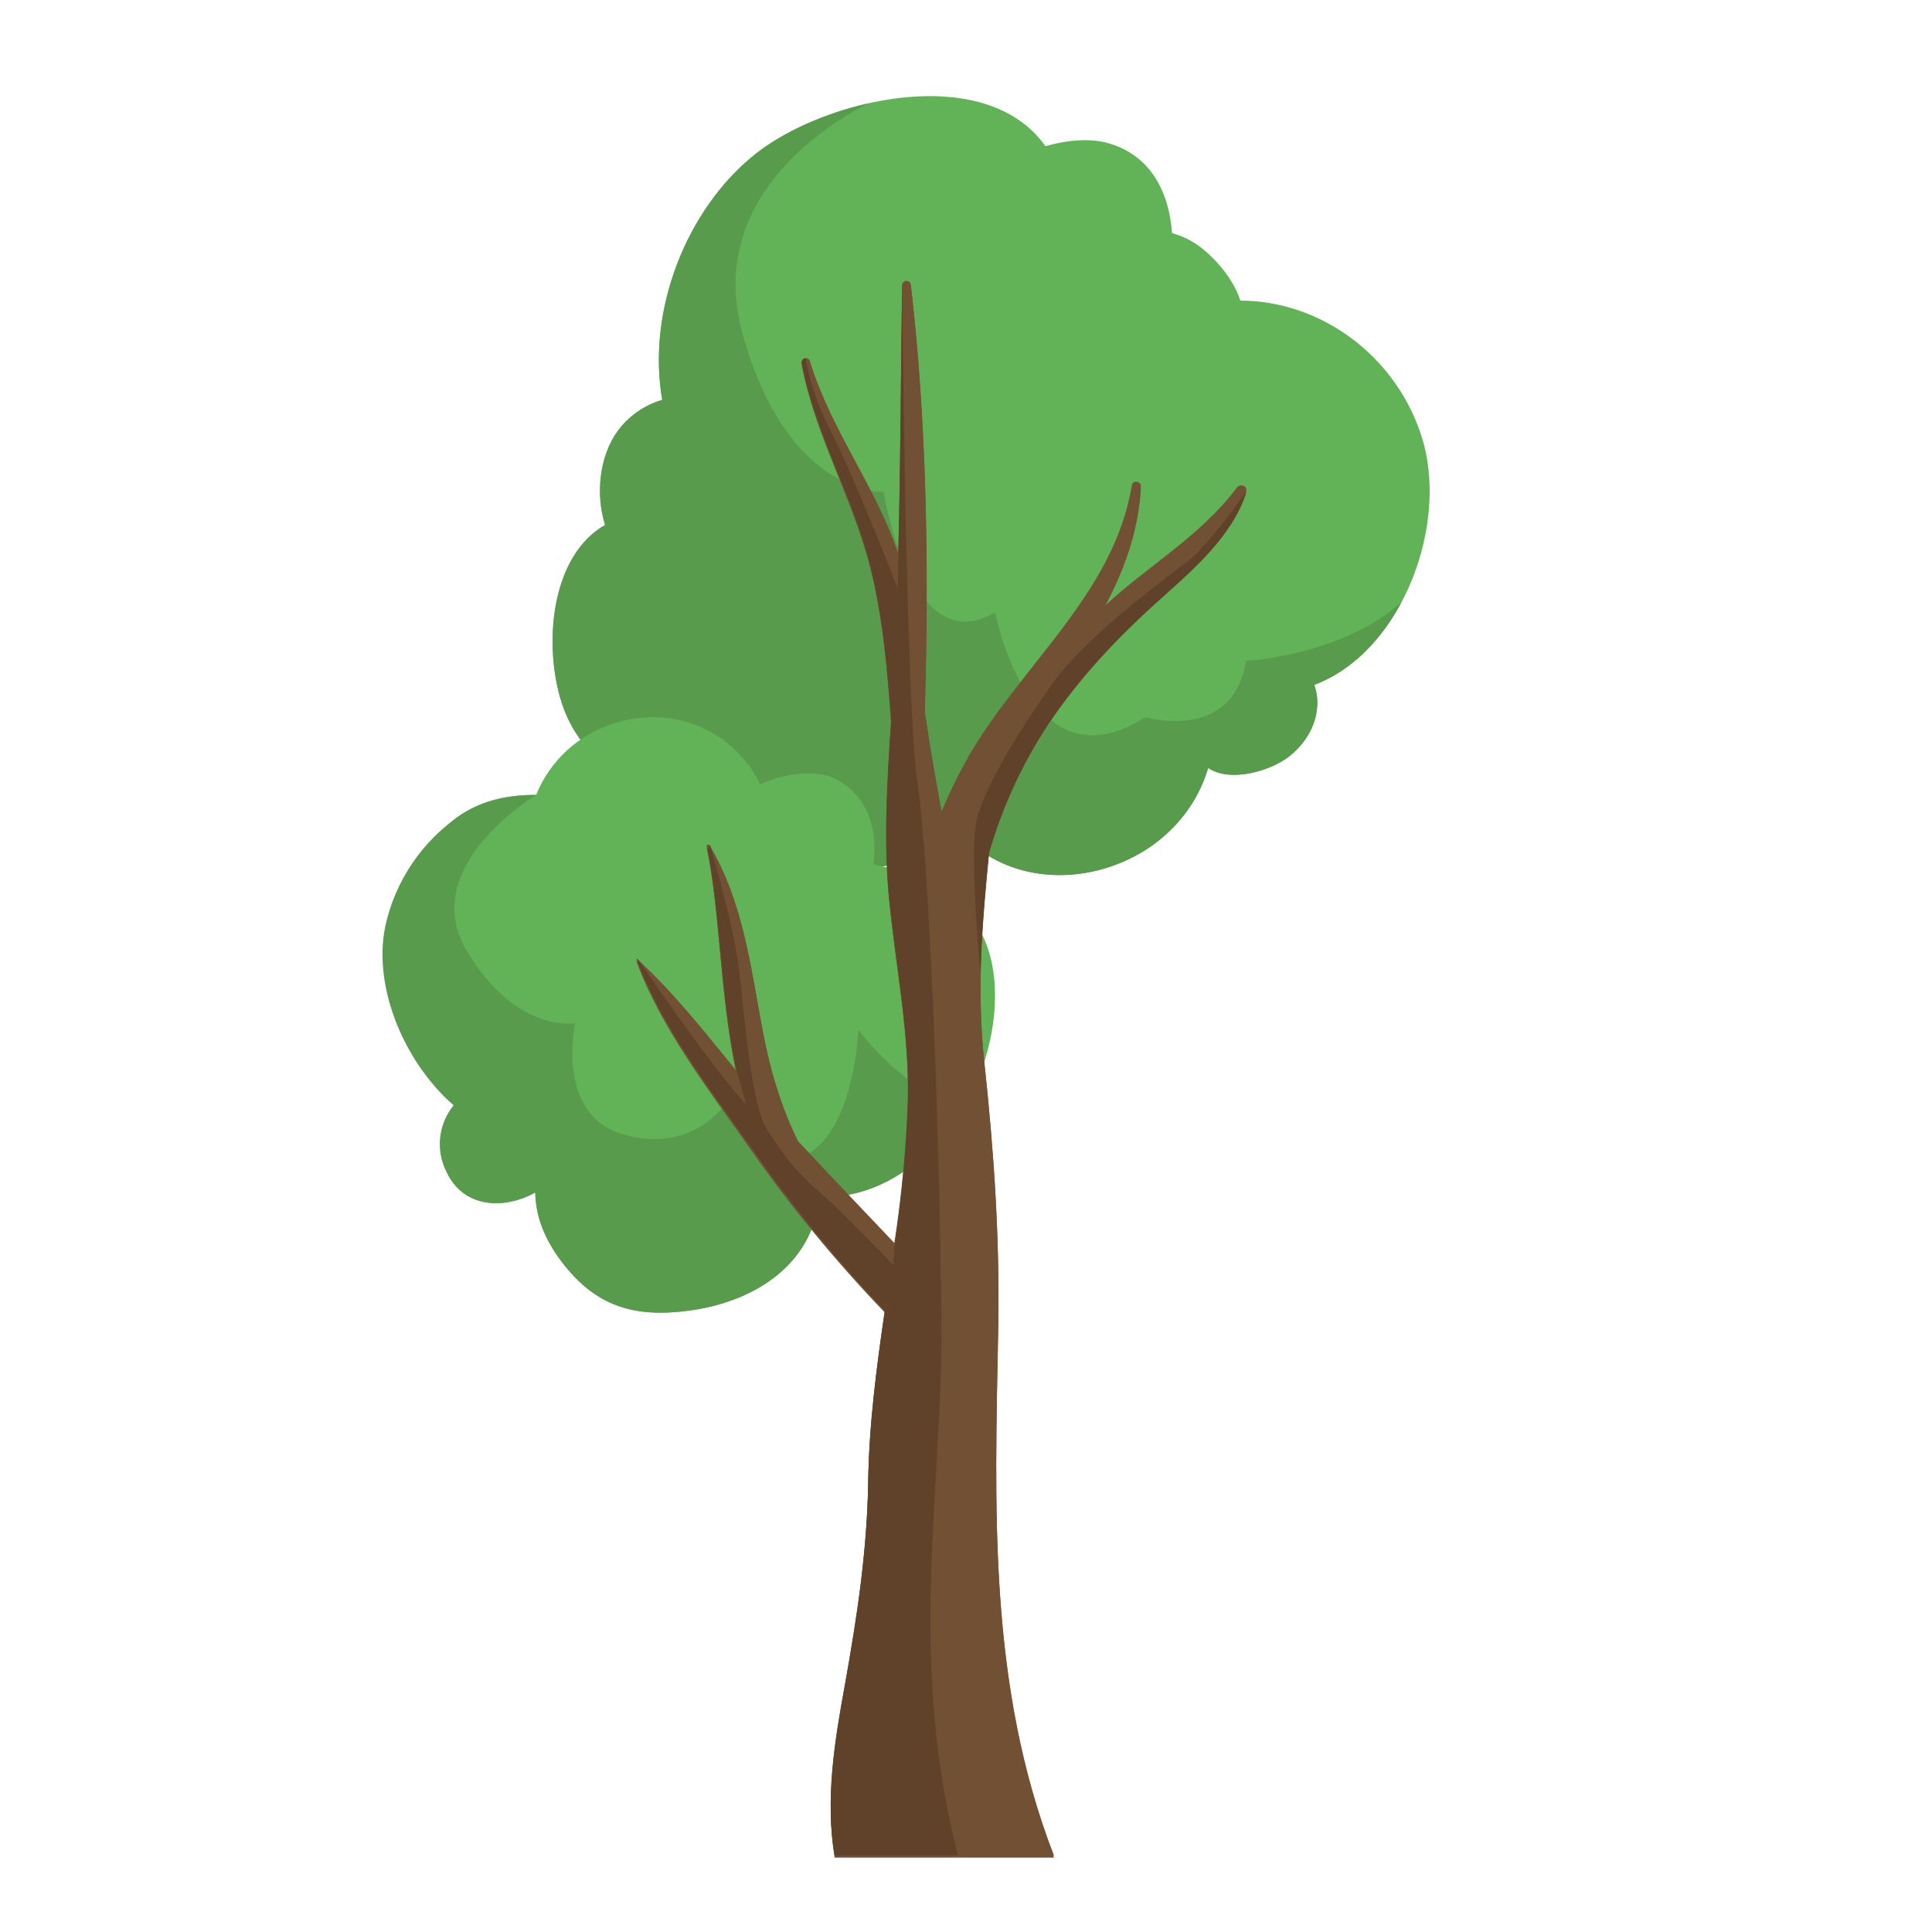
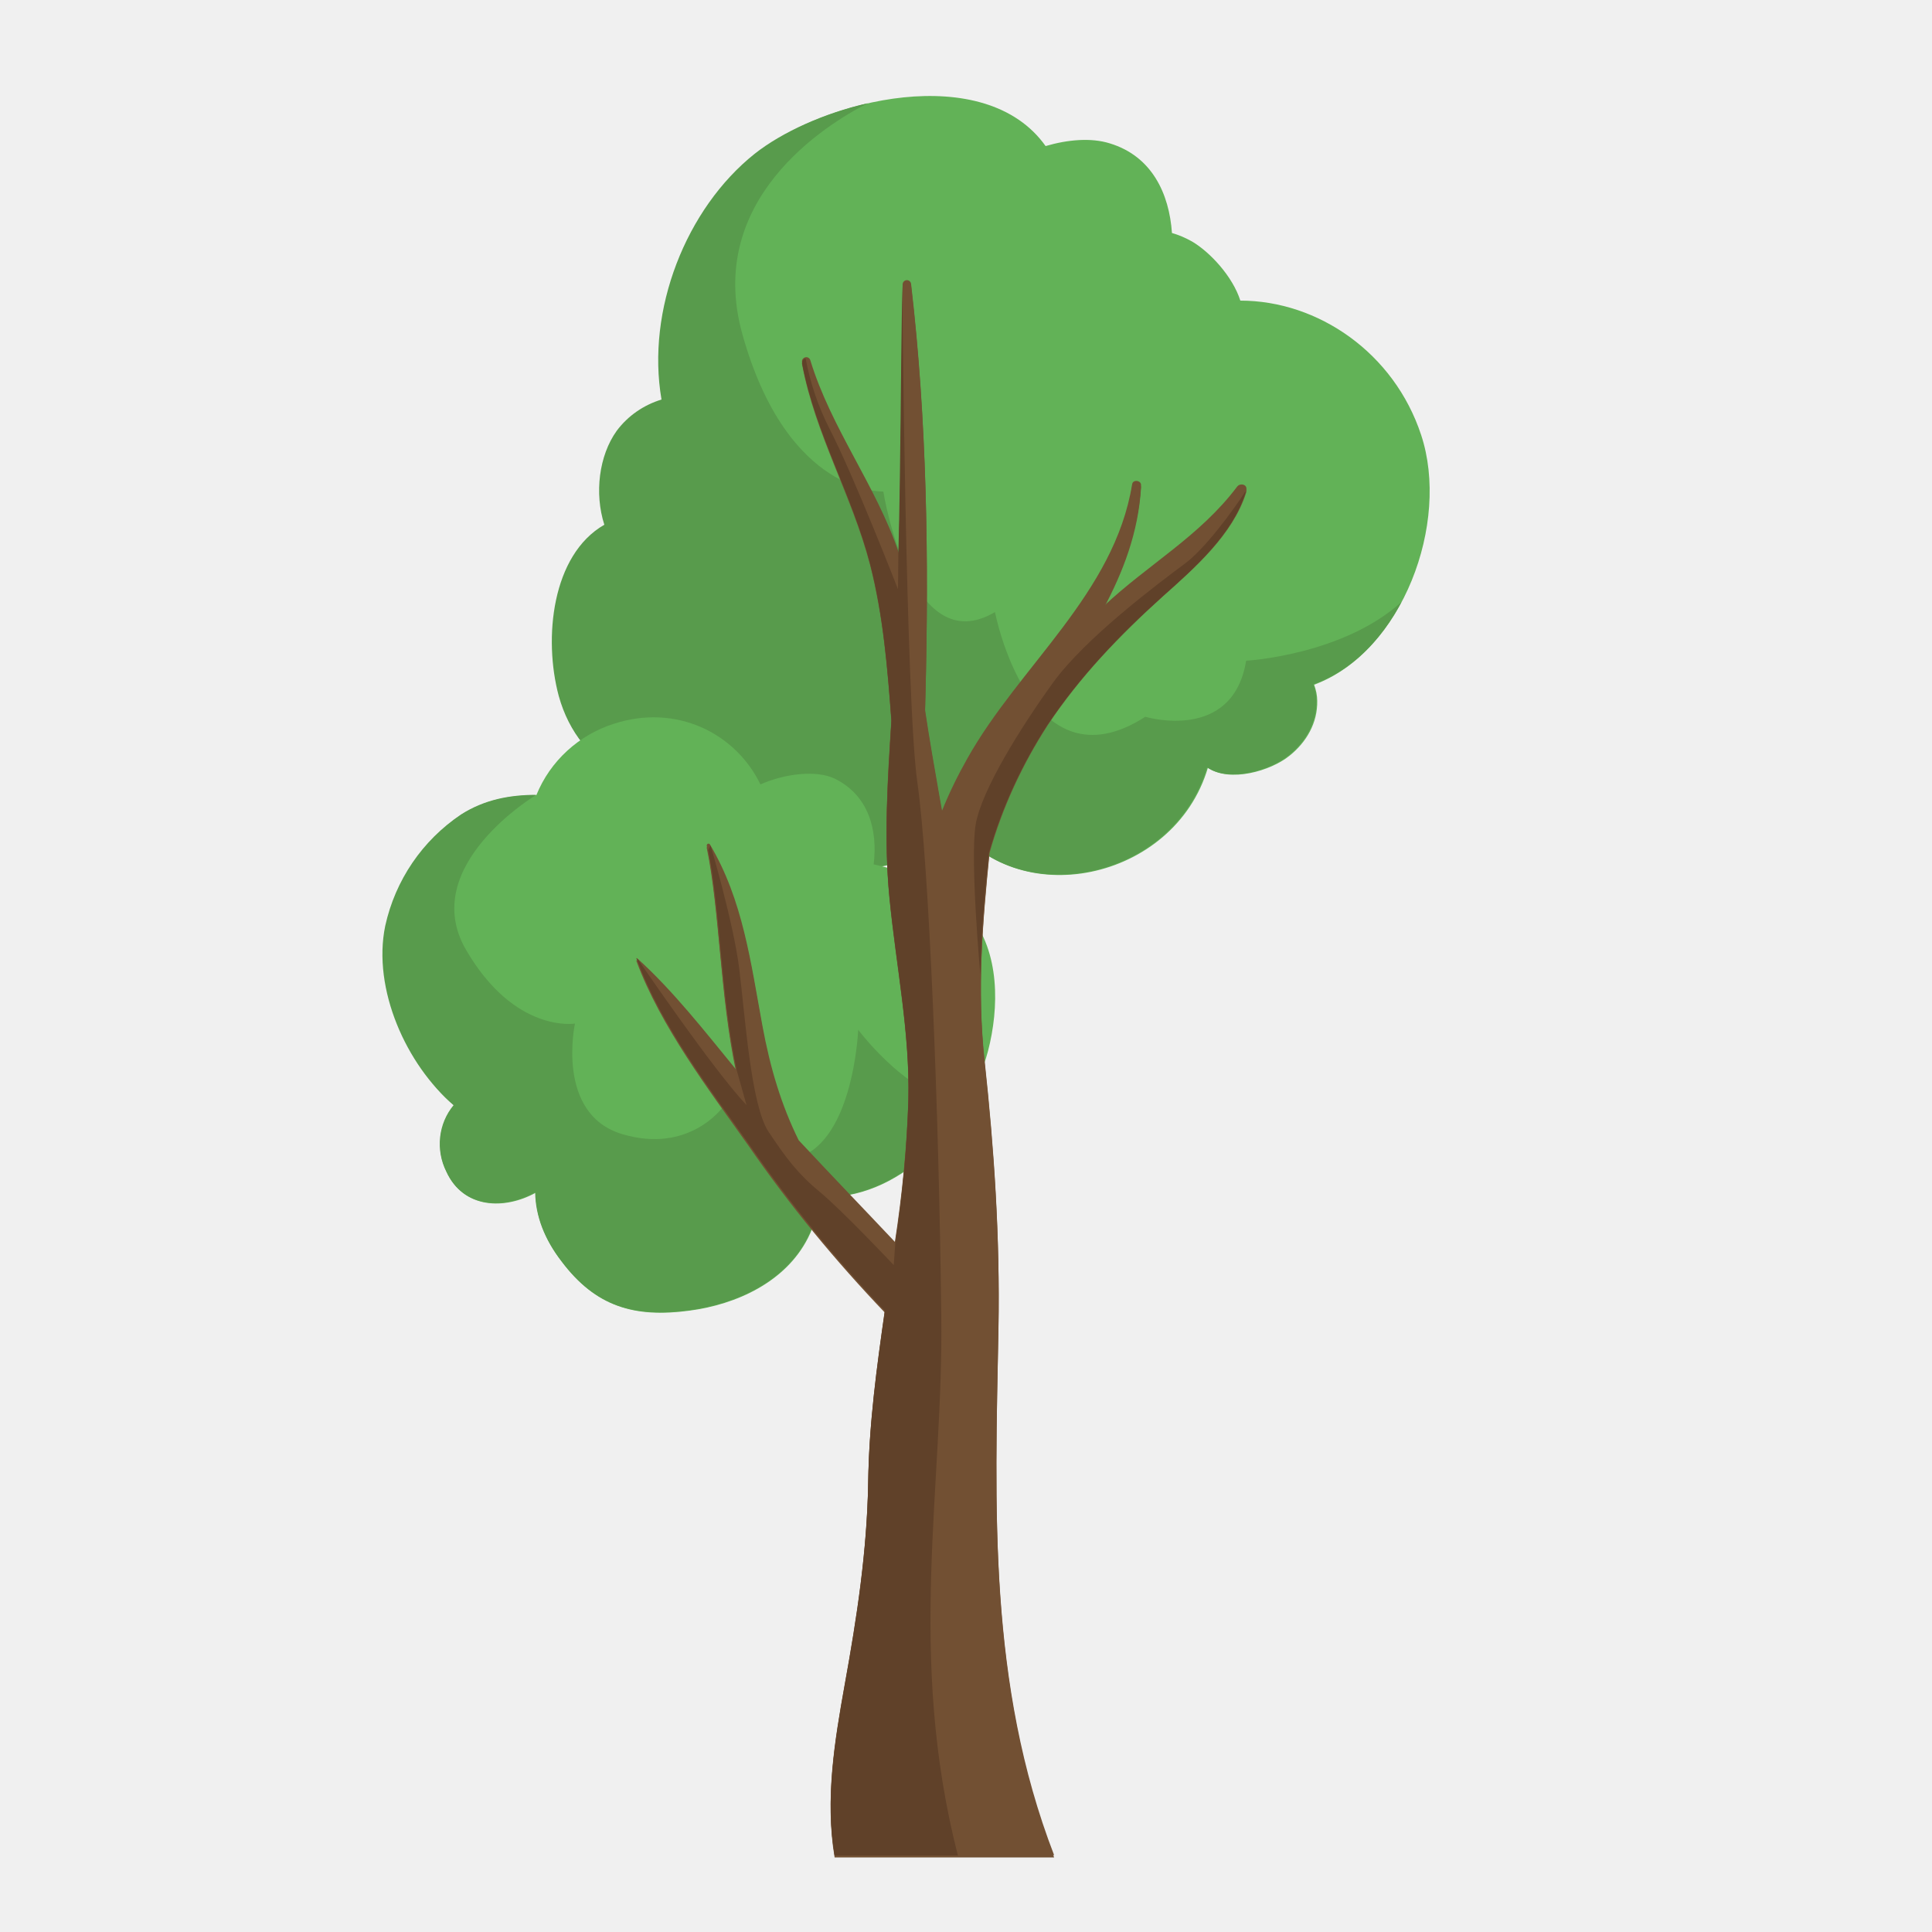
- <svg xmlns="http://www.w3.org/2000/svg" viewBox="0 0 500 500">
-   <defs>
-     <style>.cls-1{fill:#fff;}.cls-2{fill:#62b257;}.cls-3{fill:#589b4c;}.cls-4{fill:#725033;}.cls-5{fill:#604129;}</style>
-   </defs>
-   <g id="BACKGROUND">
-     <rect class="cls-1" width="500" height="500" />
-   </g>
+ <svg xmlns="http://www.w3.org/2000/svg" version="1.1" id="Layer_1" x="0px" y="0px" viewBox="0 0 500 500" style="enable-background:new 0 0 500 500;" xml:space="preserve">
+   <style type="text/css">
+ 	.st0{fill:#62B257;}
+ 	.st1{fill:#589B4C;}
+ 	.st2{fill:#725033;}
+ 	.st3{fill:#604129;}
+ </style>
  <g id="OBJECTS">
-     <path class="cls-2" d="M367.78,112.55c-7-21.25-26.7-34.76-46.77-34.75-2-6.32-7.94-12.64-12.52-15.32a21.92,21.92,0,0,0-5.18-2.16c-.68-10.19-5.23-19.86-16.11-23.16-4.82-1.47-10.76-1-16.64.67-15.68-22.11-57.21-12.17-75.09,2.06s-28.13,40.53-24.08,63.6a22.08,22.08,0,0,0-11.56,8.09c-4.62,6.41-5.79,16.15-3.23,24.28-13.64,7.81-15.83,29.41-11.75,44.3,5.27,19.21,23.63,27.56,39.51,19.58,2.95,10.73,9.45,19.22,21.9,22.95,14.24,4.28,32.12,3.14,40-10.27,16.67,24.11,57.7,15.66,66.42-13.68,5.67,3.9,16.27.78,21.07-3.07,4.36-3.5,7.31-8.54,7.17-14.24a13.51,13.51,0,0,0-.79-4.19C363,168.67,375.32,135.27,367.78,112.55Z" />
-     <path class="cls-3" d="M362.71,155.83c-15.27,13.82-40.24,15.23-40.24,15.23-3.45,21.28-26.06,14.54-26.06,14.54-30,19.31-38.88-27.13-38.88-27.13-21.95,13-28.86-31.16-28.86-31.16s-24.75,1.2-36.47-40.82c-9.65-34.58,21.26-54,32.52-59.74-11.41,2.57-22.18,7.51-29.25,13.14-17.84,14.2-28.13,40.53-24.08,63.6a22.08,22.08,0,0,0-11.56,8.09c-4.62,6.41-5.79,16.15-3.23,24.28-13.64,7.81-15.83,29.41-11.75,44.3,5.27,19.21,23.63,27.56,39.51,19.58,2.95,10.73,9.45,19.22,21.9,22.95,14.24,4.28,32.12,3.14,40-10.27,16.67,24.11,57.7,15.66,66.42-13.68,5.67,3.9,16.27.78,21.07-3.07,4.36-3.5,7.31-8.54,7.17-14.24a13.51,13.51,0,0,0-.79-4.19C349.8,173.63,357.52,165.59,362.71,155.83Z" />
-     <path class="cls-2" d="M251,236.9c-5.65-6.88-15.22-11.08-24.95-13.24,1.15-8.87-1.32-17.9-10.13-22.24-4.55-2.24-12.64-1.43-19.2,1.53-6.51-13.36-21.94-20.86-37.91-15.72a32,32,0,0,0-20.07,18.49c-6.8,0-13.44,1.17-19.48,5.13-10.08,6.6-13.18,19.72-15.49,30.82-3.41,16.36,1.41,34,13.65,44.37a15.87,15.87,0,0,0-1.91,17.16c4.44,9.6,15,9.84,23,5.42.08,6.13,2.41,12.08,6.77,17.84,8.82,11.66,18.79,14.62,33,12.74,12.21-1.62,24.87-7.37,30.72-18.84a27.87,27.87,0,0,0,2.89-10.62c20.3,1,38.18-17.2,43.67-37.77C258.59,260.78,258.81,246.36,251,236.9Z" />
-     <path class="cls-3" d="M138.78,205.72c-6.8,0-13.44,1.17-19.48,5.13a46.83,46.83,0,0,0-19.58,28.81c-3.41,16.37,5.5,36,17.74,46.38a15.87,15.87,0,0,0-1.91,17.16c4.44,9.6,15,9.84,23,5.42.08,6.13,2.41,12.08,6.77,17.84,8.82,11.66,18.79,14.62,33,12.74,12.21-1.62,24.87-7.37,30.72-18.84a27.87,27.87,0,0,0,2.89-10.62c16,.77,30.4-10.32,38.52-25.09-13.52,1.74-28.29-18.07-28.29-18.07s-.87,22.58-11.29,30.83S187,286.56,187,286.56s-8.66,12.15-26,6.94-12.16-28.65-12.16-28.65-15.63,2.6-28.22-19.11S138.78,205.72,138.78,205.72Z" />
-     <path class="cls-4" d="M229,339.14c-2.14,14.66-4.08,29.35-4.3,44.24-.28,18-2.89,35.05-6.05,52.74C216,450.58,213.51,465.6,216,480.2h56.77c-17.11-44.26-15.3-90.1-14.44-136.75.43-23.26-1.12-45.89-3.62-69-2-18.69-.5-36.14,1.26-54.17a121,121,0,0,1,15.14-33.09c8.4-12.62,18.57-23.23,29.83-33.27,8.2-7.32,18.06-16,21.52-26.8.47-1.47-1.51-2-2.3-1-9.68,12.89-23,20.14-34.59,31,5.14-9.57,9-19.68,9.68-31.27.08-1.31-2.1-1.64-2.32-.31-4.6,28.27-29.12,46.92-42.63,70.85A128.72,128.72,0,0,0,243.68,210c-.24-1.3-.49-2.6-.72-3.89-1.33-7.37-2.58-14.76-3.66-22.18,0-1.3.08-2.59.11-3.89.9-35.26.38-71.15-3.68-106.2a1.14,1.14,0,0,0-2.28,0c-.31,23.16-.39,46.26-1,69.38-5.86-17.45-17.48-32.07-22.85-49.78a1.1,1.1,0,0,0-2.12.58c3.43,18.11,13,34.1,17.59,51.93,3.39,13.34,4.51,26.91,5.52,40.51-1,15.3-2,30.51-.53,45.84,1.7,17.47,5.27,34.66,4.87,52.28a315.6,315.6,0,0,1-3.47,37.11c-8.3-8.78-16.68-17.49-24.91-26.34-4.52-9.14-7.36-18.84-9.37-29.74-3-16.18-5-32.48-13.55-46.87a.41.41,0,0,0-.74.32c3.45,16.36,3.39,38.33,7.6,57.95-8.16-10-16.21-20.25-25.55-28.76-.09-.08-.25,0-.21.11,6.27,17,18.64,33.1,29,47.8A355.92,355.92,0,0,0,229,339.14Z" />
-     <path class="cls-4" d="M229,339.69c-2.14,14.66-4.08,29.35-4.3,44.24-.28,18-2.89,35.05-6.05,52.74-2.59,14.46-5.09,29.48-2.64,44.08h56.77c-17.11-44.26-15.3-90.1-14.44-136.75.43-23.26-1.12-45.89-3.62-69-2-18.69-.5-36.14,1.26-54.17a120.81,120.81,0,0,1,15.14-33.09c8.4-12.62,18.57-23.23,29.83-33.27,8.2-7.32,18.06-16,21.52-26.8.47-1.47-1.51-2-2.3-1-9.68,12.89-23,20.13-34.59,31,5.14-9.57,9-19.68,9.68-31.27.08-1.31-2.1-1.64-2.32-.31-4.6,28.27-29.12,46.92-42.63,70.85a128.72,128.72,0,0,0-6.58,13.54c-.24-1.3-.49-2.6-.72-3.89-1.33-7.37-2.58-14.76-3.66-22.18,0-1.3.08-2.59.11-3.89.9-35.26.38-71.16-3.68-106.2a1.14,1.14,0,0,0-2.28,0c-.31,23.16-.39,46.26-1,69.38C226.63,126.31,215,111.68,209.64,94a1.1,1.1,0,0,0-2.12.58c3.43,18.11,13,34.1,17.59,51.93,3.39,13.34,4.51,26.91,5.52,40.51-1,15.3-2,30.51-.53,45.84,1.7,17.47,5.27,34.66,4.87,52.28a315.79,315.79,0,0,1-3.47,37.11c-8.3-8.78-16.68-17.5-24.91-26.34-4.52-9.14-7.36-18.84-9.37-29.74-3-16.18-5-32.48-13.55-46.87a.41.41,0,0,0-.74.32c3.45,16.36,3.39,38.33,7.6,58-8.16-10-16.21-20.25-25.55-28.77-.09-.07-.25,0-.21.12,6.27,17,18.64,33.1,29,47.8A355.92,355.92,0,0,0,229,339.69Z" />
-     <path class="cls-5" d="M247.91,480.2H216c-2.45-14.6,0-29.62,2.64-44.08,3.16-17.69,5.77-34.73,6.05-52.74.22-14.89,2.16-29.58,4.3-44.24a355.92,355.92,0,0,1-35.13-43c-10.41-14.7-22.78-30.82-29-47.8,0-.12.12-.19.21-.11s19.4,28.55,28.09,37.66l-2.54-8.9c-4.14-19.29-4.17-40.83-7.45-57.1l.59-1.17s5.93,19.85,7.44,31.79,3,35.38,7.6,42.33,7.6,10.86,13.25,15.63,19.1,18.89,19.1,18.89l.44-5.69A315.6,315.6,0,0,0,235,284.57c.4-17.62-3.17-34.81-4.87-52.28-1.49-15.33-.43-30.54.53-45.84-1-13.6-2.13-27.17-5.52-40.51C220.57,128.11,211,112.12,207.52,94a1.11,1.11,0,0,1,.9-1.33,66,66,0,0,0,6.14,18c6.51,12.59,17.8,41.68,17.8,41.68l.13-9.18c.57-23.12.65-46.22,1-69.38,0,0,.87,107.65,3.91,128.49S243,287,243.63,340.4C244.19,385.05,234.59,428.19,247.91,480.2Zm58.7-334.32c-6.95,5.21-25.84,19.32-34.08,30.83s-18.46,27.78-20,36.69,1.2,38.85,1.2,38.85l0,0c.2-10.51,1.13-20.85,2.16-31.39a120.81,120.81,0,0,1,15.14-33.09c8.4-12.62,18.57-23.23,29.83-33.27,8.2-7.32,18.06-16,21.52-26.8a1,1,0,0,0,.05-.37C319.18,132,311.85,142,306.61,145.88Z" />
+     <path class="st0" d="M367.8,112.6c-7-21.3-26.7-34.8-46.8-34.8c-2-6.3-7.9-12.6-12.5-15.3c-1.6-0.9-3.4-1.7-5.2-2.2   c-0.7-10.2-5.2-19.9-16.1-23.2c-4.8-1.5-10.8-1-16.6,0.7c-15.7-22.1-57.2-12.2-75.1,2.1s-28.1,40.5-24.1,63.6   c-4.6,1.4-8.7,4.2-11.6,8.1c-4.6,6.4-5.8,16.2-3.2,24.3c-13.6,7.8-15.8,29.4-11.8,44.3c5.3,19.2,23.6,27.6,39.5,19.6   c2.9,10.7,9.4,19.2,21.9,22.9c14.2,4.3,32.1,3.1,40-10.3c16.7,24.1,57.7,15.7,66.4-13.7c5.7,3.9,16.3,0.8,21.1-3.1   c4.4-3.5,7.3-8.5,7.2-14.2c0-1.4-0.3-2.8-0.8-4.2C363,168.7,375.3,135.3,367.8,112.6z" />
+     <path class="st1" d="M362.7,155.8c-15.3,13.8-40.2,15.2-40.2,15.2c-3.5,21.3-26.1,14.5-26.1,14.5c-30,19.3-38.9-27.1-38.9-27.1   c-21.9,13-28.9-31.2-28.9-31.2s-24.8,1.2-36.5-40.8c-9.6-34.6,21.3-54,32.5-59.7c-11.4,2.6-22.2,7.5-29.3,13.1   c-17.8,14.2-28.1,40.5-24.1,63.6c-4.6,1.4-8.7,4.2-11.6,8.1c-4.6,6.4-5.8,16.2-3.2,24.3c-13.6,7.8-15.8,29.4-11.8,44.3   c5.3,19.2,23.6,27.6,39.5,19.6c2.9,10.7,9.4,19.2,21.9,22.9c14.2,4.3,32.1,3.1,40-10.3c16.7,24.1,57.7,15.7,66.4-13.7   c5.7,3.9,16.3,0.8,21.1-3.1c4.4-3.5,7.3-8.5,7.2-14.2c0-1.4-0.3-2.8-0.8-4.2C349.8,173.6,357.5,165.6,362.7,155.8z" />
+     <path class="st0" d="M251,236.9c-5.6-6.9-15.2-11.1-24.9-13.2c1.1-8.9-1.3-17.9-10.1-22.2c-4.6-2.2-12.6-1.4-19.2,1.5   c-6.5-13.4-21.9-20.9-37.9-15.7c-9.1,2.9-16.5,9.6-20.1,18.5c-6.8,0-13.4,1.2-19.5,5.1c-10.1,6.6-13.2,19.7-15.5,30.8   c-3.4,16.4,1.4,34,13.7,44.4c-4,4.8-4.7,11.6-1.9,17.2c4.4,9.6,15,9.8,23,5.4c0.1,6.1,2.4,12.1,6.8,17.8   c8.8,11.7,18.8,14.6,33,12.7c12.2-1.6,24.9-7.4,30.7-18.8c1.7-3.3,2.6-6.9,2.9-10.6c20.3,1,38.2-17.2,43.7-37.8   C258.6,260.8,258.8,246.4,251,236.9z" />
+     <path class="st1" d="M138.8,205.7c-6.8,0-13.4,1.2-19.5,5.1c-10,6.7-17,17-19.6,28.8c-3.4,16.4,5.5,36,17.7,46.4   c-4,4.8-4.7,11.6-1.9,17.2c4.4,9.6,15,9.8,23,5.4c0.1,6.1,2.4,12.1,6.8,17.8c8.8,11.7,18.8,14.6,33,12.7   c12.2-1.6,24.9-7.4,30.7-18.8c1.7-3.3,2.6-6.9,2.9-10.6c16,0.8,30.4-10.3,38.5-25.1c-13.5,1.7-28.3-18.1-28.3-18.1   s-0.9,22.6-11.3,30.8S187,286.6,187,286.6s-8.7,12.1-26,6.9s-12.2-28.6-12.2-28.6s-15.6,2.6-28.2-19.1S138.8,205.7,138.8,205.7z" />
+     <path class="st2" d="M229,339.1c-2.1,14.7-4.1,29.4-4.3,44.2c-0.3,18-2.9,35-6.1,52.7c-2.6,14.5-5.1,29.5-2.6,44.1h56.8   c-17.1-44.3-15.3-90.1-14.4-136.8c0.4-23.3-1.1-45.9-3.6-69c-2-18.7-0.5-36.1,1.3-54.2c3.3-11.7,8.5-22.9,15.1-33.1   c8.4-12.6,18.6-23.2,29.8-33.3c8.2-7.3,18.1-16,21.5-26.8c0.5-1.5-1.5-2-2.3-1c-9.7,12.9-23,20.1-34.6,31c5.1-9.6,9-19.7,9.7-31.3   c0.1-1.3-2.1-1.6-2.3-0.3c-4.6,28.3-29.1,46.9-42.6,70.9c-2.5,4.4-4.7,8.9-6.6,13.6c-0.2-1.3-0.5-2.6-0.7-3.9   c-1.3-7.4-2.6-14.8-3.7-22.2c0-1.3,0.1-2.6,0.1-3.9c0.9-35.3,0.4-71.2-3.7-106.2c0-0.6-0.5-1.1-1.1-1.1c-0.6,0-1.1,0.5-1.1,1.1   c-0.3,23.2-0.4,46.3-1,69.4c-5.9-17.4-17.5-32.1-22.9-49.8c-0.2-0.6-0.8-0.9-1.4-0.7c-0.5,0.2-0.9,0.7-0.7,1.3   c3.4,18.1,13,34.1,17.6,51.9c3.4,13.3,4.5,26.9,5.5,40.5c-1,15.3-2,30.5-0.5,45.8c1.7,17.5,5.3,34.7,4.9,52.3   c-0.4,12.4-1.6,24.8-3.5,37.1c-8.3-8.8-16.7-17.5-24.9-26.3c-4.5-9.1-7.4-18.8-9.4-29.7c-3-16.2-5-32.5-13.6-46.9   c-0.1-0.2-0.4-0.2-0.6-0.1c-0.1,0.1-0.2,0.3-0.2,0.4c3.4,16.4,3.4,38.3,7.6,58c-8.2-10-16.2-20.3-25.6-28.8c-0.1-0.1-0.3,0-0.2,0.1   c6.3,17,18.6,33.1,29,47.8C204.3,311.4,216.1,325.8,229,339.1z" />
+     <path class="st2" d="M229,339.7c-2.1,14.7-4.1,29.4-4.3,44.2c-0.3,18-2.9,35-6.1,52.7c-2.6,14.5-5.1,29.5-2.6,44.1h56.8   c-17.1-44.3-15.3-90.1-14.4-136.8c0.4-23.3-1.1-45.9-3.6-69c-2-18.7-0.5-36.1,1.3-54.2c3.3-11.7,8.5-22.9,15.1-33.1   c8.4-12.6,18.6-23.2,29.8-33.3c8.2-7.3,18.1-16,21.5-26.8c0.5-1.5-1.5-2-2.3-1c-9.7,12.9-23,20.1-34.6,31c5.1-9.6,9-19.7,9.7-31.3   c0.1-1.3-2.1-1.6-2.3-0.3c-4.6,28.3-29.1,46.9-42.6,70.9c-2.5,4.4-4.7,8.9-6.6,13.5c-0.2-1.3-0.5-2.6-0.7-3.9   c-1.3-7.4-2.6-14.8-3.7-22.2c0-1.3,0.1-2.6,0.1-3.9c0.9-35.3,0.4-71.2-3.7-106.2c0-0.6-0.5-1.1-1.1-1.1c-0.6,0-1.1,0.5-1.1,1.1   c-0.3,23.2-0.4,46.3-1,69.4c-5.9-17.4-17.5-32-22.9-49.7c-0.2-0.6-0.8-0.9-1.4-0.7c-0.5,0.2-0.9,0.7-0.7,1.3   c3.4,18.1,13,34.1,17.6,51.9c3.4,13.3,4.5,26.9,5.5,40.5c-1,15.3-2,30.5-0.5,45.8c1.7,17.5,5.3,34.7,4.9,52.3   c-0.4,12.4-1.6,24.8-3.5,37.1c-8.3-8.8-16.7-17.5-24.9-26.3c-4.5-9.1-7.4-18.8-9.4-29.7c-3-16.2-5-32.5-13.6-46.9   c-0.1-0.2-0.4-0.2-0.6-0.1c-0.1,0.1-0.2,0.3-0.2,0.4c3.4,16.4,3.4,38.3,7.6,58c-8.2-10-16.2-20.3-25.6-28.8c-0.1-0.1-0.3,0-0.2,0.1   c6.3,17,18.6,33.1,29,47.8C204.4,312,216.2,326.3,229,339.7z" />
+     <path class="st3" d="M247.9,480.2H216c-2.4-14.6,0-29.6,2.6-44.1c3.2-17.7,5.8-34.7,6.1-52.7c0.2-14.9,2.2-29.6,4.3-44.2   c-12.8-13.4-24.6-27.8-35.1-43c-10.4-14.7-22.8-30.8-29-47.8c0-0.1,0.1-0.2,0.2-0.1s19.4,28.5,28.1,37.7l-2.5-8.9   c-4.1-19.3-4.2-40.8-7.4-57.1l0.6-1.2c0,0,5.9,19.9,7.4,31.8c1.5,11.9,3,35.4,7.6,42.3s7.6,10.9,13.3,15.6s19.1,18.9,19.1,18.9   l0.4-5.7c1.9-12.3,3-24.7,3.4-37.1c0.4-17.6-3.2-34.8-4.9-52.3c-1.5-15.3-0.4-30.5,0.5-45.8c-1-13.6-2.1-27.2-5.5-40.5   c-4.6-17.8-14.1-33.8-17.6-51.9c-0.1-0.6,0.3-1.2,0.8-1.3c0,0,0,0,0.1,0c1.2,6.3,3.2,12.3,6.1,18c6.5,12.6,17.8,41.7,17.8,41.7   l0.1-9.2c0.6-23.1,0.6-46.2,1-69.4c0,0,0.9,107.7,3.9,128.5s5.6,84.7,6.2,138.1C244.2,385,234.6,428.2,247.9,480.2z M306.6,145.9   c-7,5.2-25.8,19.3-34.1,30.8s-18.5,27.8-20,36.7s1.2,38.8,1.2,38.8l0,0c0.2-10.5,1.1-20.9,2.2-31.4c3.3-11.7,8.5-22.9,15.1-33.1   c8.4-12.6,18.6-23.2,29.8-33.3c8.2-7.3,18.1-16,21.5-26.8c0-0.1,0.1-0.2,0-0.4C319.2,132,311.9,142,306.6,145.9L306.6,145.9z" />
  </g>
</svg>
